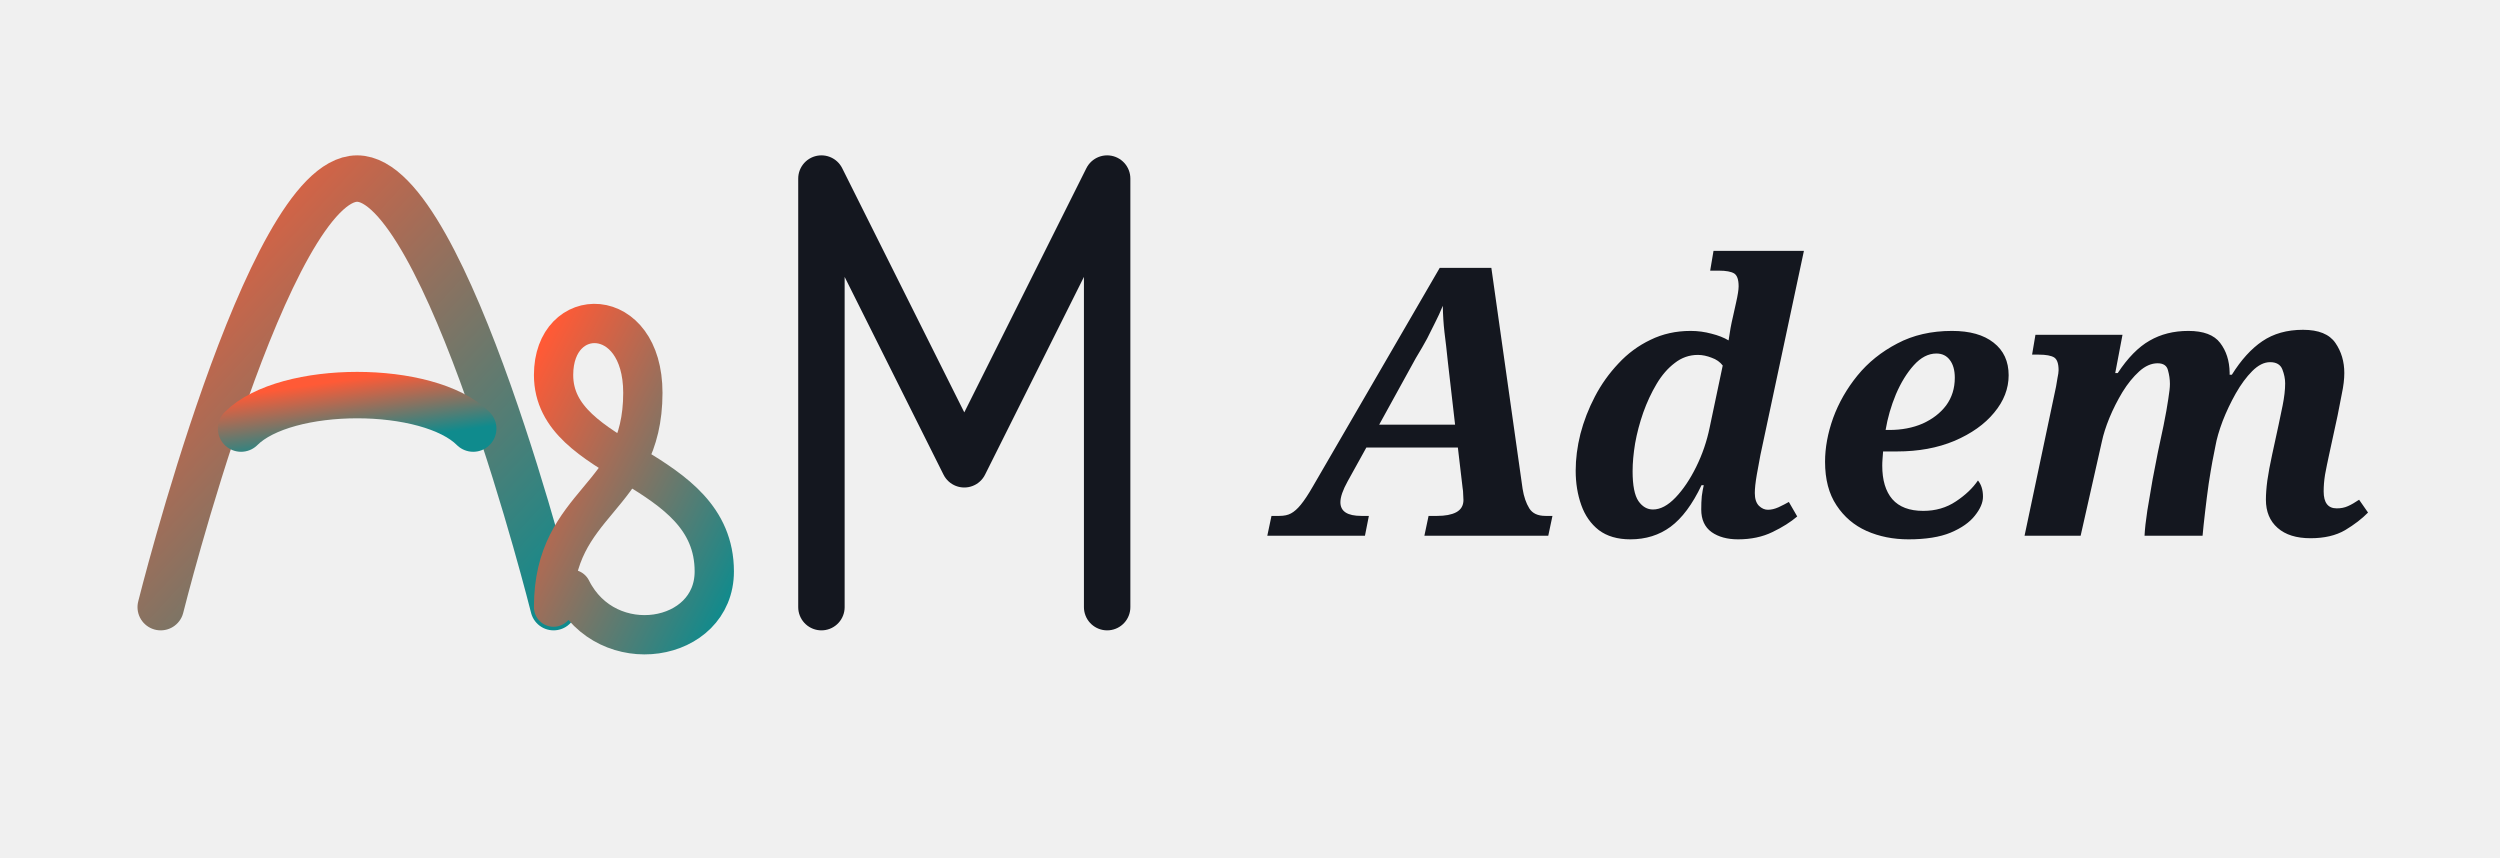
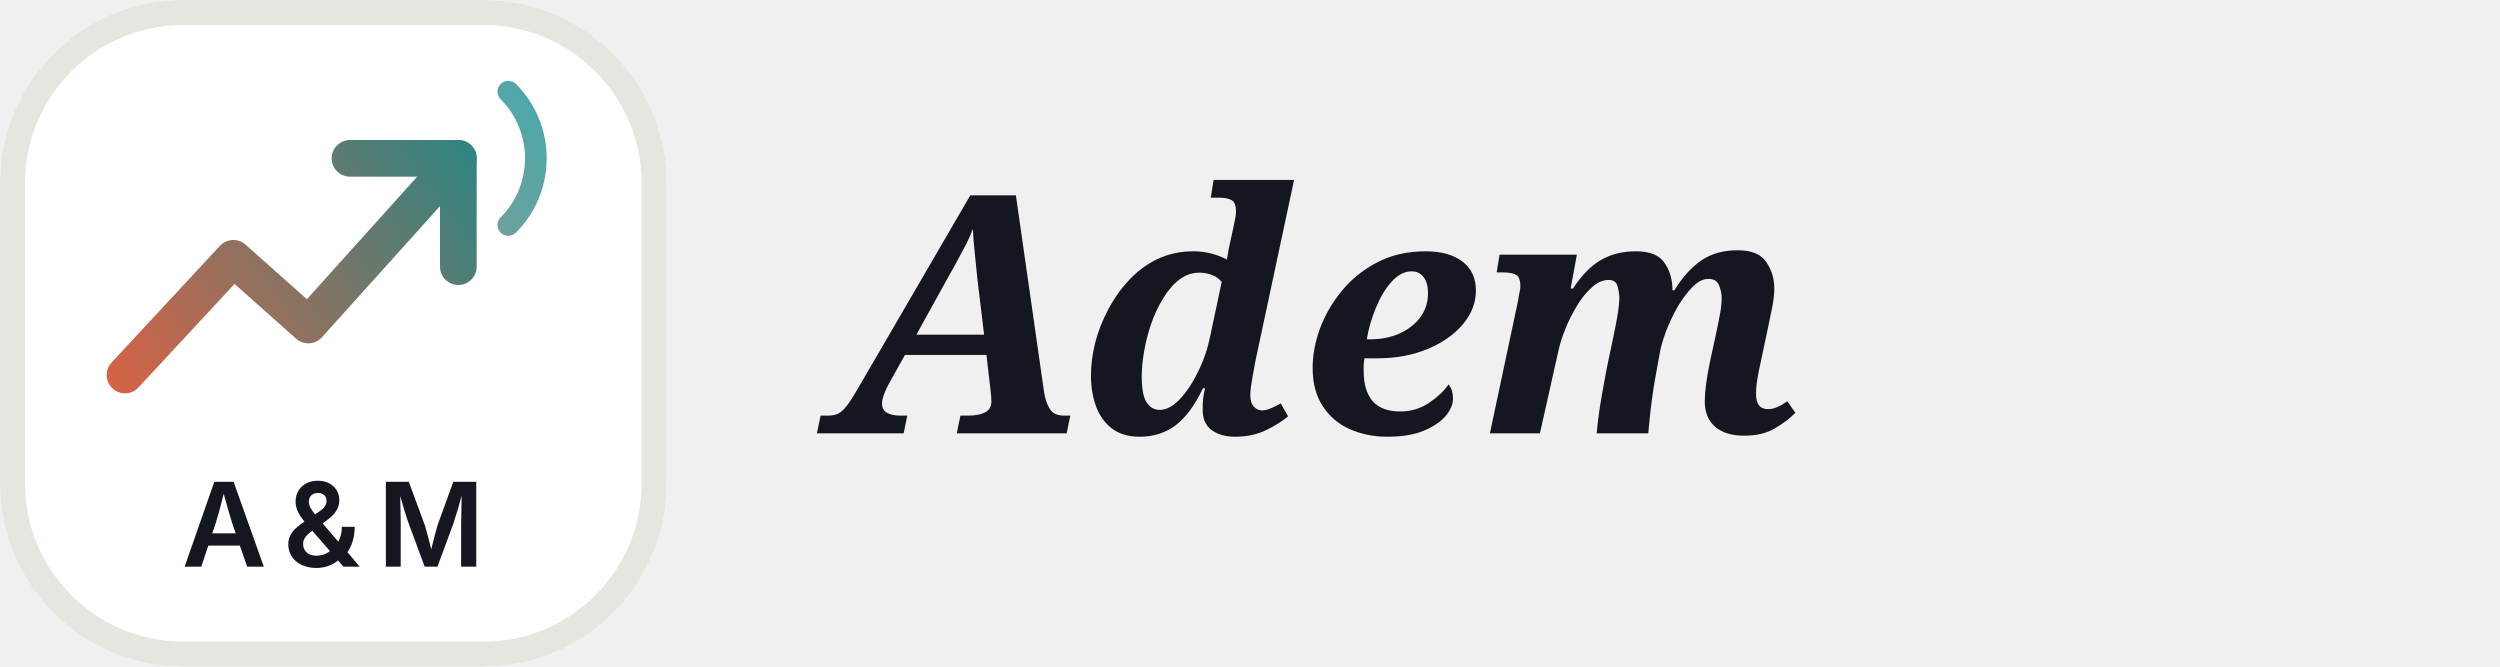
- <svg xmlns="http://www.w3.org/2000/svg" width="140" height="48" viewBox="0 0 140 48">
+ <svg xmlns="http://www.w3.org/2000/svg" width="150" height="40" viewBox="0 0 150 40">
  <defs>
-     <linearGradient id="amGrad" x1="0%" y1="0%" x2="100%" y2="100%">
+     <linearGradient id="markGradWide" x1="4" y1="30" x2="34" y2="8" gradientUnits="userSpaceOnUse">
      <stop offset="0%" stop-color="#FF5A36" />
      <stop offset="100%" stop-color="#0F8B8D" />
    </linearGradient>
  </defs>
-   <g fill="none" stroke="url(#amGrad)" stroke-width="2.6" stroke-linecap="round" stroke-linejoin="round">
-     <path d="M9 34 C9 34 15 10 20 10 C25 10 31 34 31 34" />
-     <path d="M13.5 24 C16 21.5 24 21.5 26.5 24" />
-     <path d="M31 34 C31 28 36 28 36 22 C36 17 31 17 31 21 C31 26 40 26 40 32 C40 36 34 37 32 33" stroke-width="2.2" />
+   <rect x="0" y="0" width="40" height="40" rx="11" fill="#FFFFFF" />
+   <rect x="0.75" y="0.75" width="38.5" height="38.5" rx="10.25" fill="none" stroke="#E7E5DF" stroke-width="1.5" />
+   <g fill="none" stroke="url(#markGradWide)" stroke-width="2.2" stroke-linecap="round" stroke-linejoin="round">
+     <path d="M7.5 22.5 L14 15.5 L18.5 19.5 L27.5 9.5" />
+     <path d="M21 9.5 L27.5 9.5 L27.5 16" />
  </g>
-   <g fill="none" stroke="#14171F" stroke-width="2.6" stroke-linecap="round" stroke-linejoin="round">
-     <path d="M46 34 L46 10 L54 26 L62 10 L62 34" />
+   <g fill="none" stroke="url(#markGradWide)" stroke-width="1.3" stroke-linecap="round" opacity="0.75">
+     <path d="M30.5 13.5 C32.7 11.3 32.7 7.7 30.5 5.5" />
  </g>
-   <text x="72" y="30" font-family="'Playfair Display','Georgia',serif" font-style="italic" font-weight="600" font-size="21" fill="#14171F">Adem</text>
+   <text x="20" y="34" text-anchor="middle" font-family="'Inter','Helvetica Neue',Arial,sans-serif" font-weight="600" font-size="7" letter-spacing="1" fill="#14171F">A&amp;M</text>
+   <text x="50" y="26" font-family="'Playfair Display','Georgia',serif" font-style="italic" font-weight="600" font-size="20" fill="#14171F">Adem</text>
</svg>
